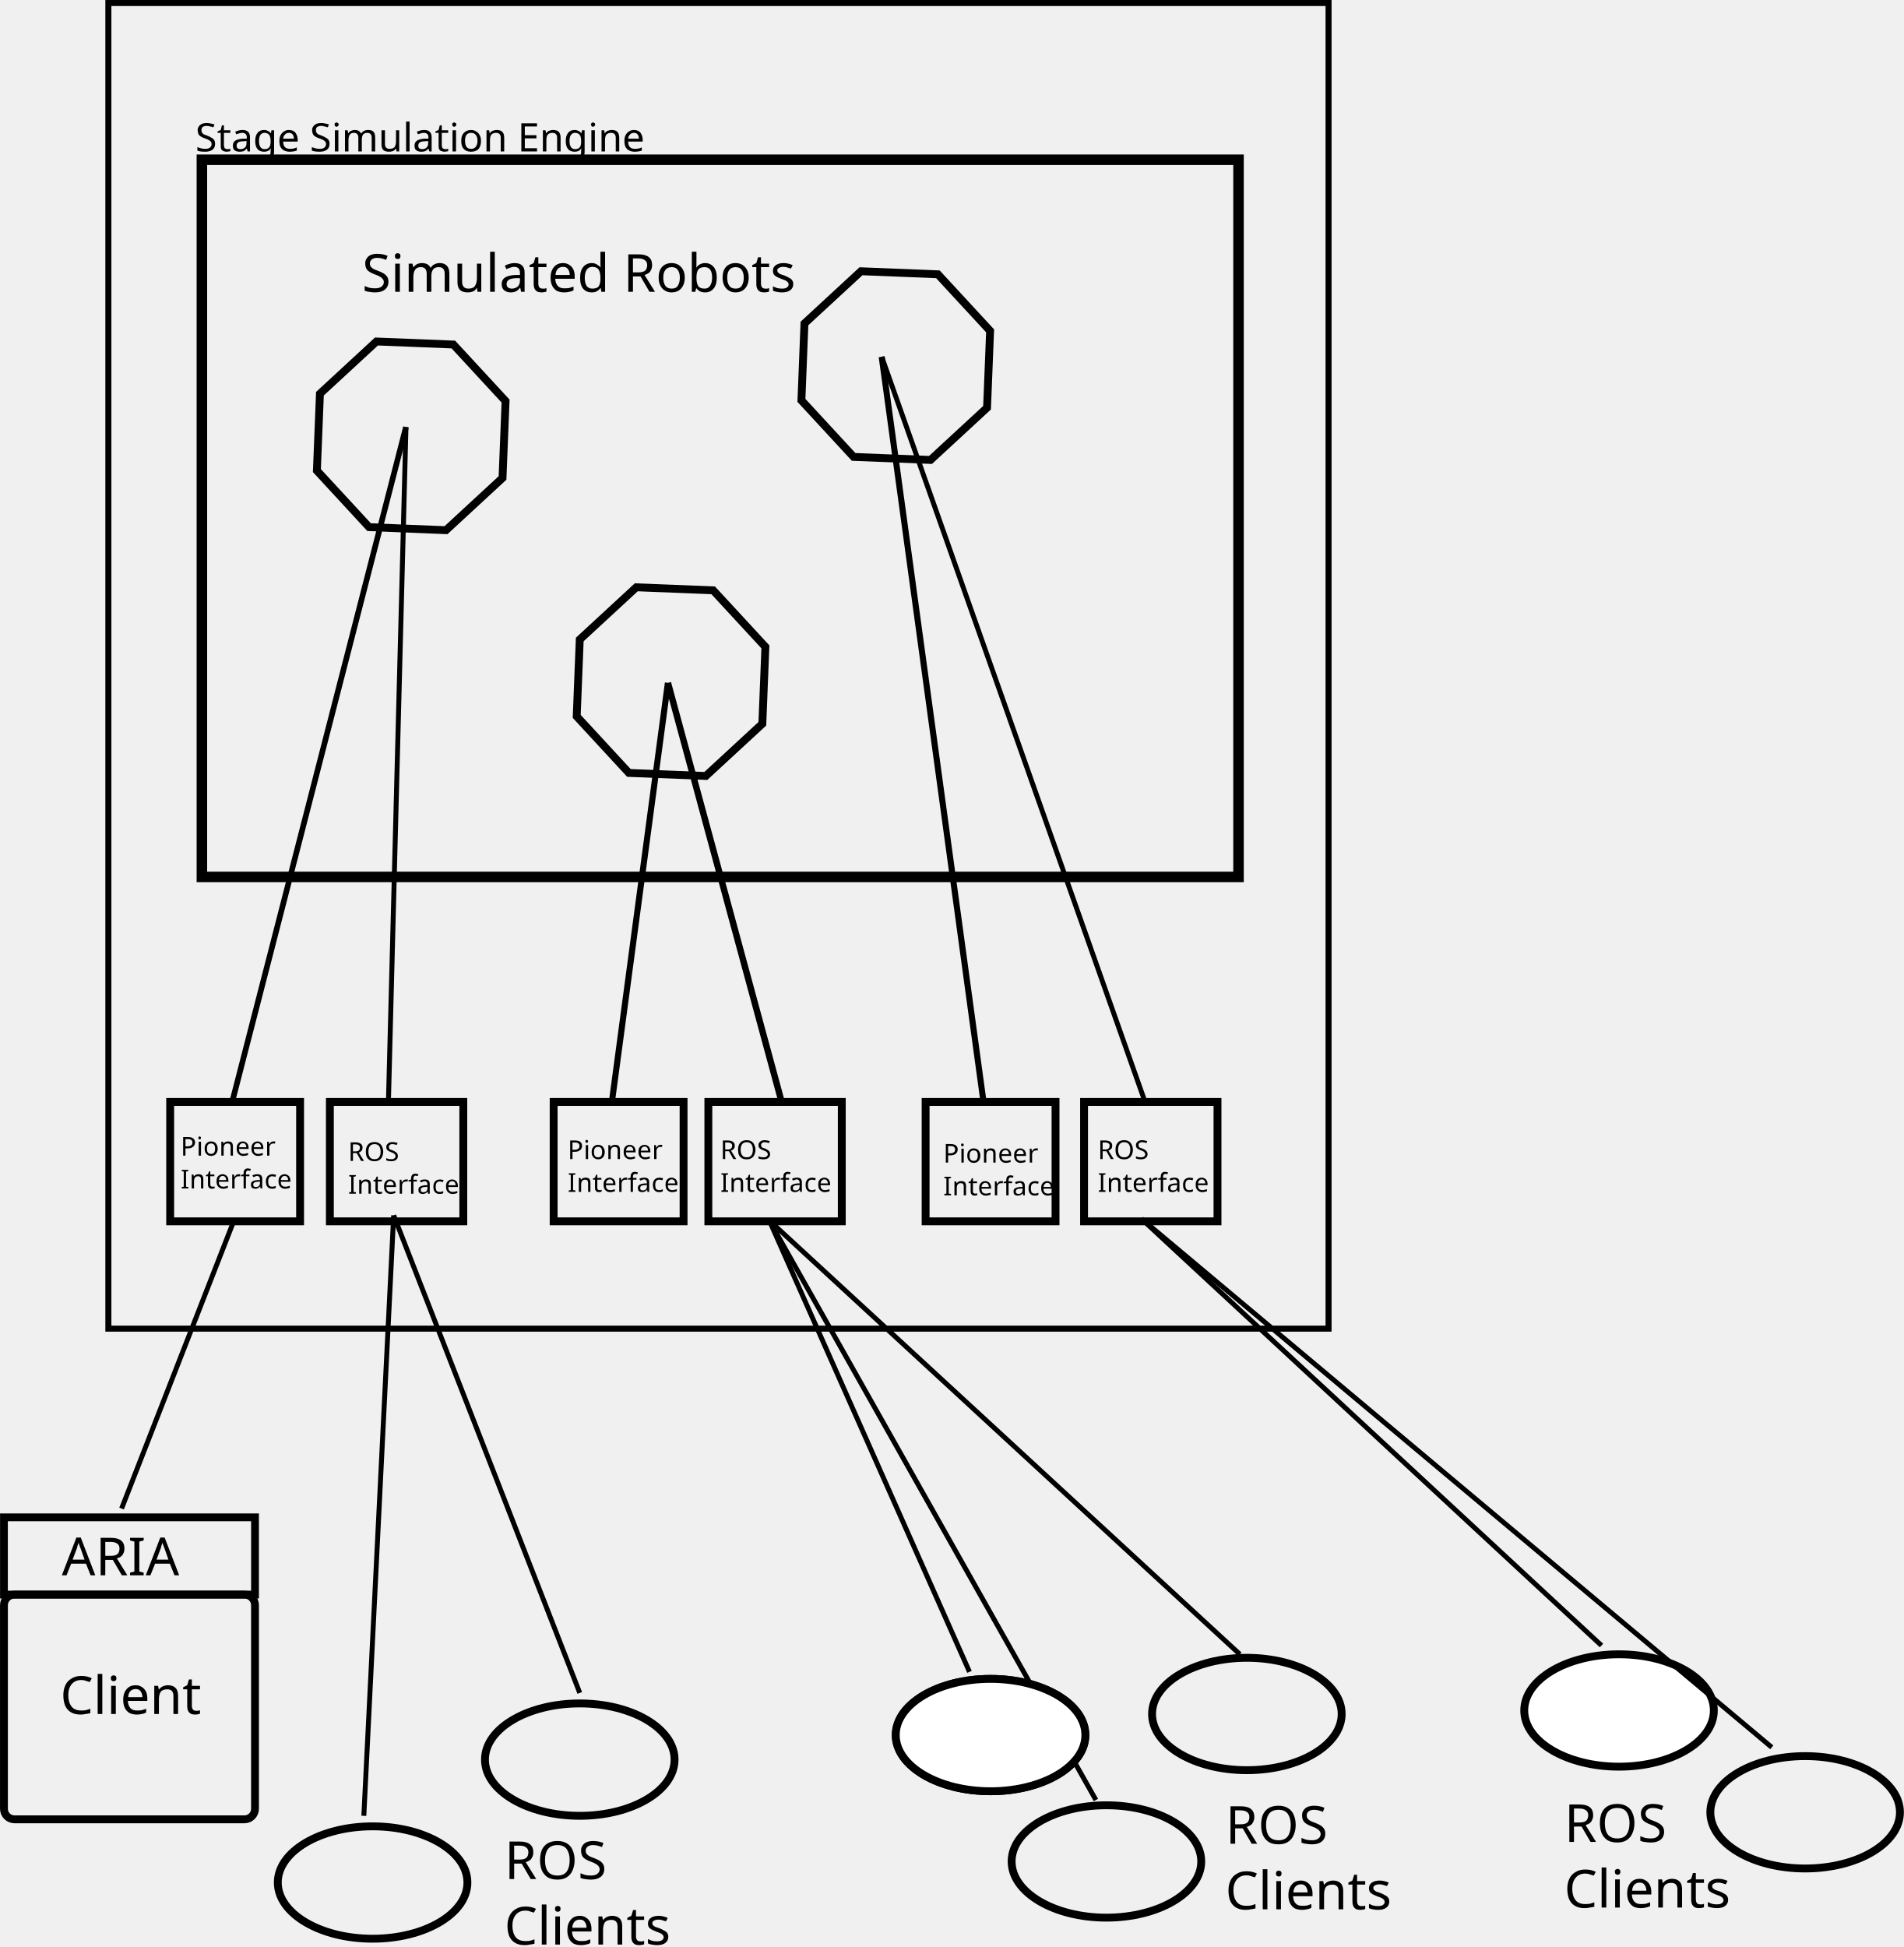
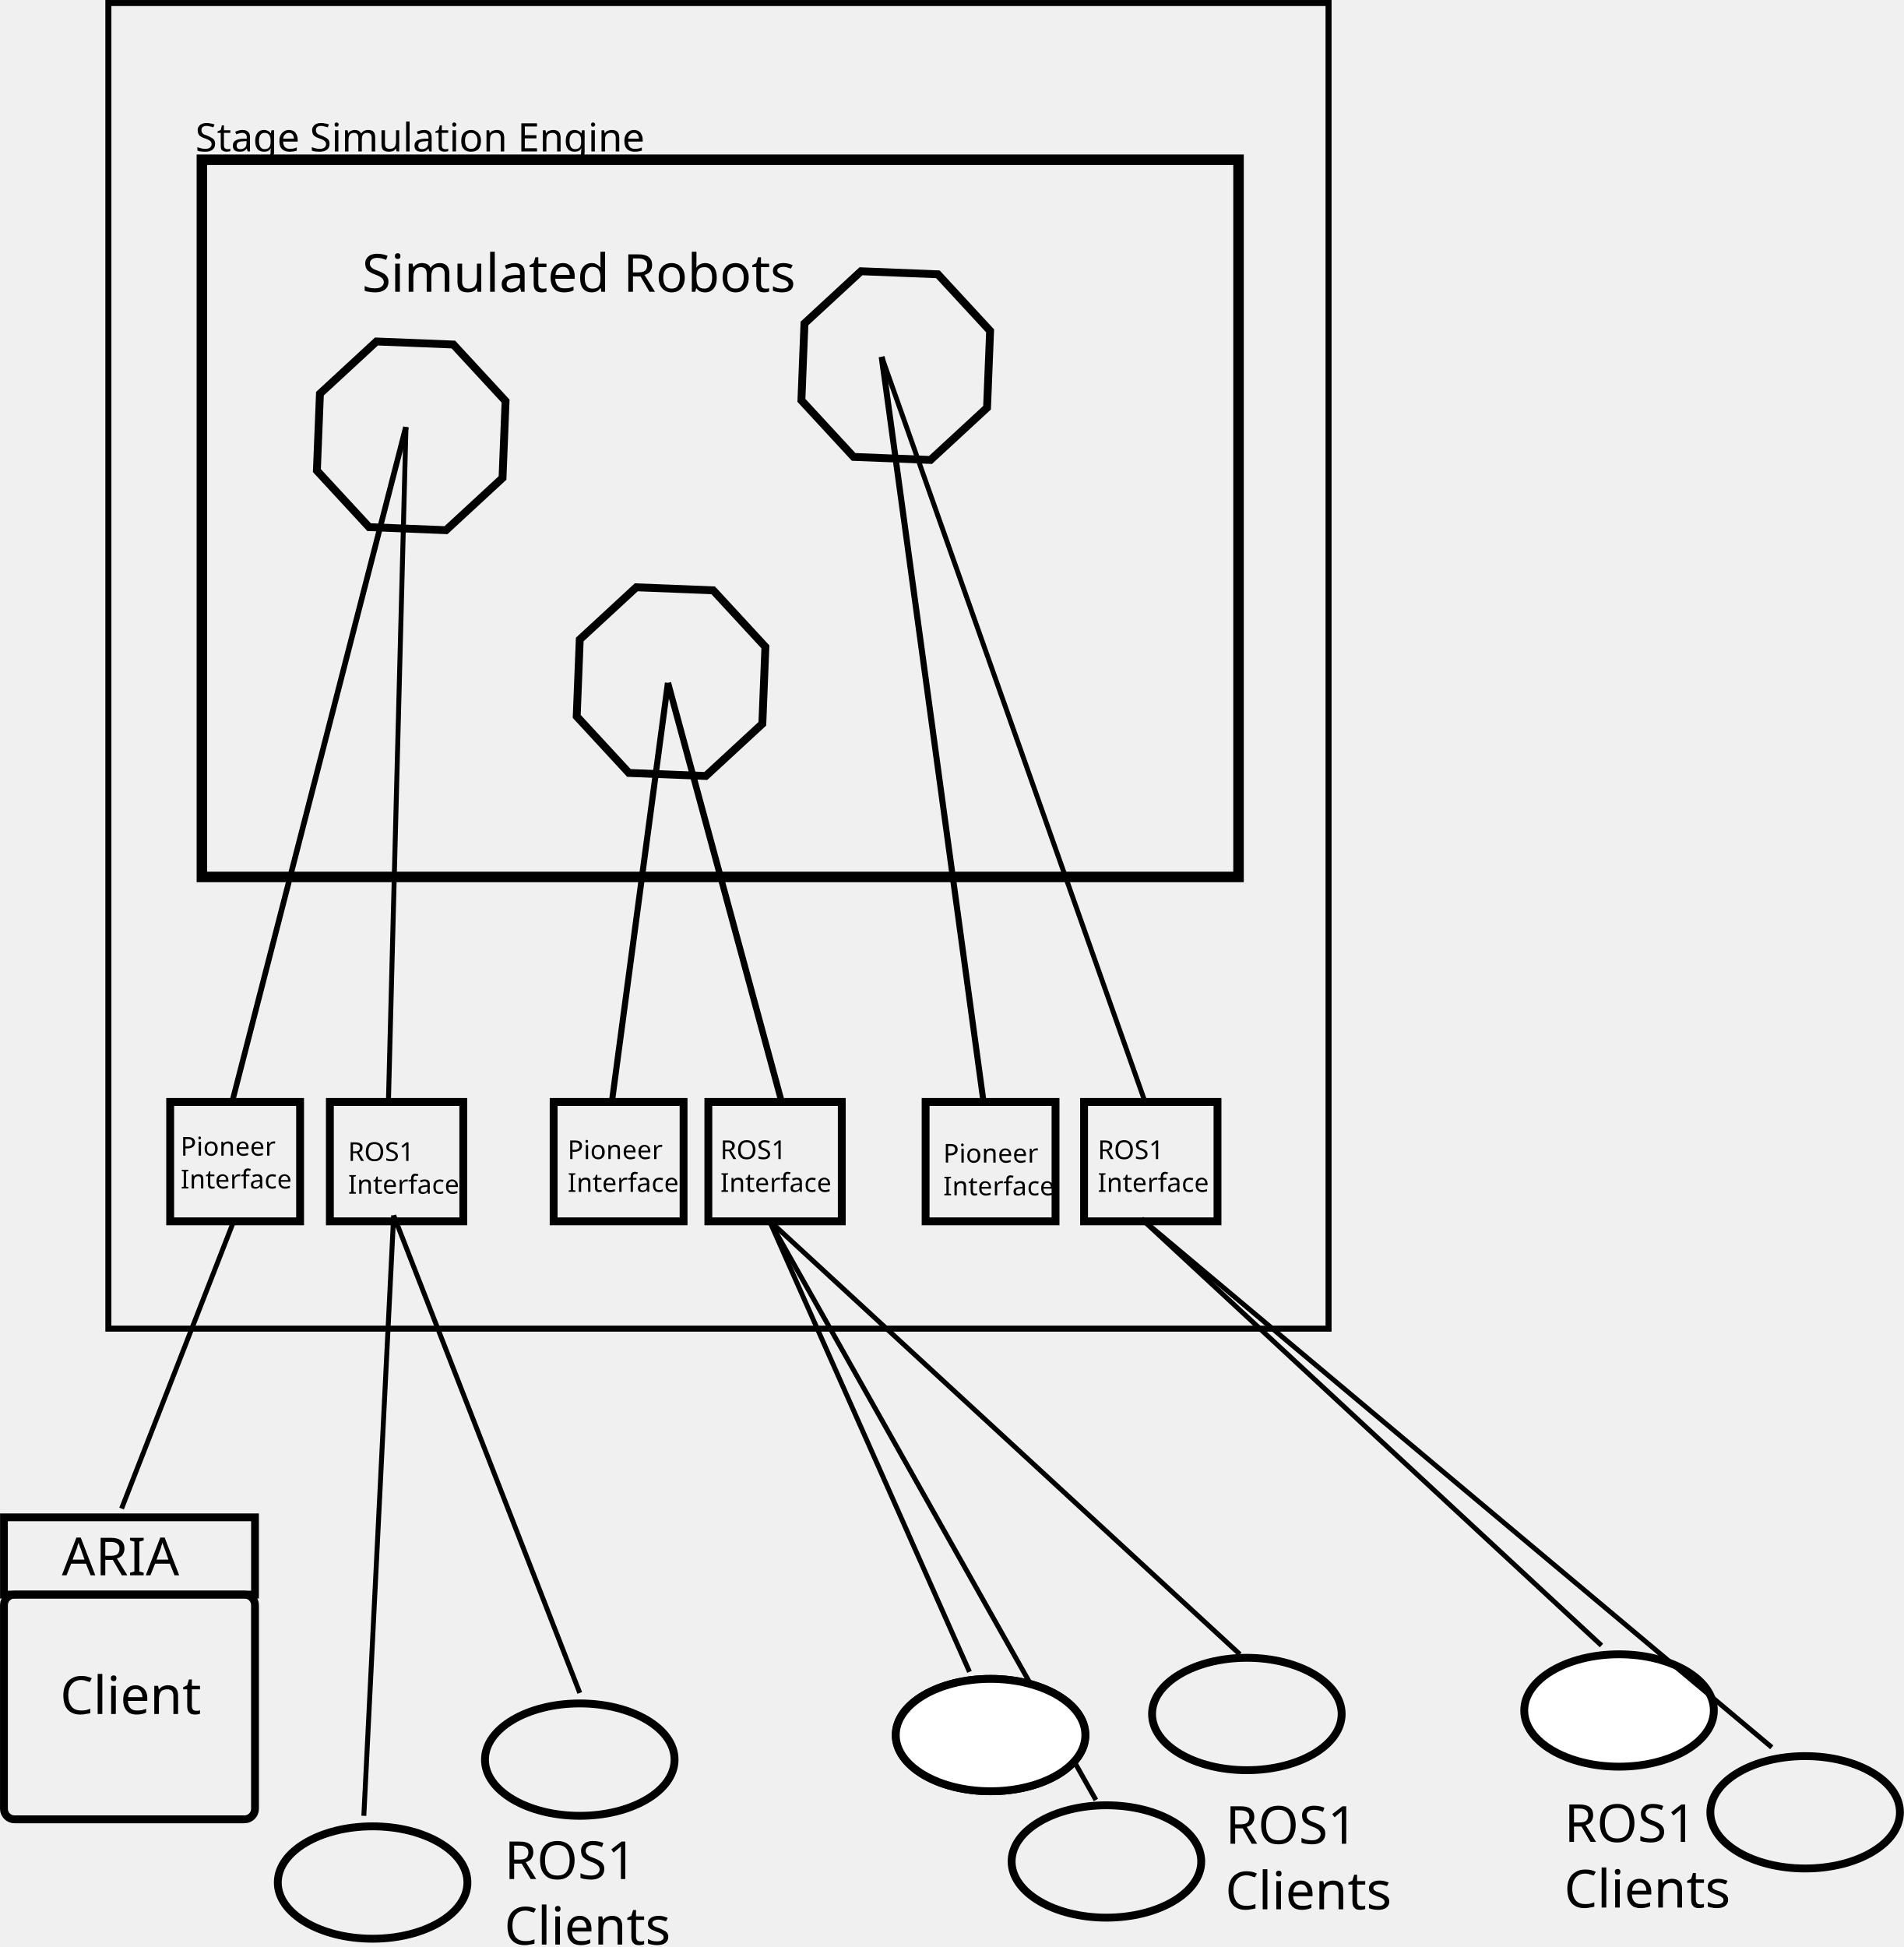
<svg xmlns="http://www.w3.org/2000/svg" width="4.035in" height="4.126in" viewBox="0 0 102.477 104.79" version="1.1" id="svg8">
  <defs id="defs2" />
  <g id="layer1" transform="translate(-5.079995,123.1432)">
    <rect style="opacity:1;fill:none;stroke:#000000;stroke-width:0.324;stroke-miterlimit:4;stroke-dasharray:none;stroke-opacity:1" id="rect10" width="65.678" height="71.347" x="10.912" y="-122.981" />
    <rect style="opacity:1;fill:none;stroke:#000000;stroke-width:0.566;stroke-miterlimit:4;stroke-dasharray:none;stroke-opacity:1" id="rect4520" width="55.798" height="38.6" x="15.946" y="-114.545" />
    <path style="opacity:1;fill:none;stroke:#000000;stroke-width:0.423;stroke-miterlimit:4;stroke-dasharray:none;stroke-opacity:1" id="path4522-3" d="m 58.208,-101.198 -3.043,2.81 -4.139,-0.164 -2.81,-3.043 0.164,-4.139 3.043,-2.81 4.139,0.164 2.81,3.043 z" />
    <path style="opacity:1;fill:none;stroke:#000000;stroke-width:0.423;stroke-miterlimit:4;stroke-dasharray:none;stroke-opacity:1" id="path4522-6" d="m 32.128,-97.418 -3.043,2.81 -4.139,-0.164 -2.81,-3.043 0.164,-4.139 3.043,-2.81 4.139,0.164 2.81,3.043 z" />
    <path style="opacity:1;fill:none;stroke:#000000;stroke-width:0.423;stroke-miterlimit:4;stroke-dasharray:none;stroke-opacity:1" id="path4522-35" d="m 46.113,-84.189 -3.043,2.81 -4.139,-0.164 -2.81,-3.043 0.164,-4.139 3.043,-2.81 4.139,0.164 2.81,3.043 z" />
    <rect style="opacity:1;fill:none;stroke:#000000;stroke-width:0.423;stroke-miterlimit:4;stroke-dasharray:none;stroke-opacity:1" id="rect4582" width="6.993" height="6.426" x="14.239" y="-63.835">
      </rect>
    <rect style="opacity:1;fill:none;stroke:#000000;stroke-width:0.423;stroke-miterlimit:4;stroke-dasharray:none;stroke-opacity:1" id="rect4584" width="7.182" height="6.426" x="22.835" y="-63.835" />
    <rect style="opacity:1;fill:none;stroke:#000000;stroke-width:0.423;stroke-miterlimit:4;stroke-dasharray:none;stroke-opacity:1" id="rect4582-9-2" width="6.993" height="6.426" x="34.88" y="-63.835" />
    <rect style="opacity:1;fill:none;stroke:#000000;stroke-width:0.423;stroke-miterlimit:4;stroke-dasharray:none;stroke-opacity:1" id="rect4584-1-7" width="7.182" height="6.426" x="43.207" y="-63.835" />
    <rect style="opacity:1;fill:none;stroke:#000000;stroke-width:0.423;stroke-miterlimit:4;stroke-dasharray:none;stroke-opacity:1" id="rect4582-9-2-0" width="6.993" height="6.426" x="54.901" y="-63.835" />
    <rect style="opacity:1;fill:none;stroke:#000000;stroke-width:0.423;stroke-miterlimit:4;stroke-dasharray:none;stroke-opacity:1" id="rect4584-1-7-9" width="7.182" height="6.426" x="63.43" y="-63.835" />
    <ellipse style="opacity:1;fill:none;stroke:#000000;stroke-width:0.423;stroke-miterlimit:4;stroke-dasharray:none;stroke-opacity:1" id="path4667" cx="36.286" cy="-28.438" rx="5.103" ry="3.024" />
    <ellipse style="opacity:1;fill:none;stroke:#000000;stroke-width:0.423;stroke-miterlimit:4;stroke-dasharray:none;stroke-opacity:1" id="path4667-3" cx="25.135" cy="-21.823" rx="5.103" ry="3.024" />
    <ellipse style="opacity:1;fill:#ffffff;fill-opacity:1;stroke:#000000;stroke-width:0.423;stroke-miterlimit:4;stroke-dasharray:none;stroke-opacity:1" id="path4667-6" cx="92.226" cy="-31.083" rx="5.103" ry="3.024" />
    <ellipse style="opacity:1;fill:none;stroke:#000000;stroke-width:0.423;stroke-miterlimit:4;stroke-dasharray:none;stroke-opacity:1" id="path4667-0" cx="102.243" cy="-25.603" rx="5.103" ry="3.024" />
    <ellipse style="opacity:1;fill:none;stroke:#000000;stroke-width:0.423;stroke-miterlimit:4;stroke-dasharray:none;stroke-opacity:1" id="path4667-62" cx="58.397" cy="-29.76" rx="5.103" ry="3.024" />
    <ellipse style="opacity:1;fill:none;stroke:#000000;stroke-width:0.423;stroke-miterlimit:4;stroke-dasharray:none;stroke-opacity:1" id="path4667-61" cx="64.634" cy="-22.957" rx="5.103" ry="3.024" />
    <ellipse style="opacity:1;fill:none;stroke:#000000;stroke-width:0.423;stroke-miterlimit:4;stroke-dasharray:none;stroke-opacity:1" id="path4667-8" cx="72.193" cy="-30.894" rx="5.103" ry="3.024" />
    <rect style="opacity:1;fill:none;stroke:#000000;stroke-width:0.419;stroke-miterlimit:4;stroke-dasharray:none;stroke-opacity:1" id="rect4728" width="13.513" height="4.158" x="5.292" y="-41.478" />
    <rect style="opacity:1;fill:none;stroke:#000000;stroke-width:0.423;stroke-miterlimit:4;stroke-dasharray:none;stroke-opacity:1" id="rect4728-9" width="13.513" height="12.095" x="5.292" y="-37.32" ry="0.567" />
    <path style="fill:none;fill-rule:evenodd;stroke:#000000;stroke-width:0.304px;stroke-linecap:butt;stroke-linejoin:miter;stroke-opacity:1" d="m 26.931,-100.158 -9.355,36.323" id="path4745" />
    <path style="fill:none;fill-rule:evenodd;stroke:#000000;stroke-width:0.265px;stroke-linecap:butt;stroke-linejoin:miter;stroke-opacity:1" d="m 26.931,-100.158 -0.945,36.323" id="path4747" />
    <path style="fill:none;fill-rule:evenodd;stroke:#000000;stroke-width:0.328px;stroke-linecap:butt;stroke-linejoin:miter;stroke-opacity:1" d="m 41.031,-86.392 -3.016,22.553" id="path4749" />
    <path style="fill:none;fill-rule:evenodd;stroke:#000000;stroke-width:0.345px;stroke-linecap:butt;stroke-linejoin:miter;stroke-opacity:1" d="m 41.031,-86.392 6.121,22.557" id="path4751" />
    <path style="fill:none;fill-rule:evenodd;stroke:#000000;stroke-width:0.328px;stroke-linecap:butt;stroke-linejoin:miter;stroke-opacity:1" d="m 52.539,-103.938 5.479,40.104" id="path4753" />
    <path style="fill:none;fill-rule:evenodd;stroke:#000000;stroke-width:0.265px;stroke-linecap:butt;stroke-linejoin:miter;stroke-opacity:1" d="m 52.539,-103.938 14.174,40.103" id="path4755" />
    <text xml:space="preserve" style="font-style:normal;font-weight:normal;font-size:10.583px;line-height:1.25;font-family:sans-serif;letter-spacing:0px;word-spacing:0px;fill:#000000;fill-opacity:1;stroke:none;stroke-width:0.265" x="24.568" y="-107.435" id="text4759">
      <tspan id="tspan4757" x="24.568" y="-107.435" style="font-style:normal;font-variant:normal;font-weight:normal;font-stretch:normal;font-size:2.822px;font-family:'Gorton Digital';-inkscape-font-specification:'Gorton Digital, Normal';font-variant-ligatures:normal;font-variant-caps:normal;font-variant-numeric:normal;font-feature-settings:normal;text-align:start;writing-mode:lr-tb;text-anchor:start;stroke-width:0.265">Simulated Robots</tspan>
    </text>
    <text xml:space="preserve" style="font-style:normal;font-variant:normal;font-weight:normal;font-stretch:normal;font-size:1.411px;line-height:1.25;font-family:'Gorton Digital';-inkscape-font-specification:'Gorton Digital, Normal';font-variant-ligatures:normal;font-variant-caps:normal;font-variant-numeric:normal;font-feature-settings:normal;text-align:start;letter-spacing:0px;word-spacing:0px;writing-mode:lr-tb;text-anchor:start;fill:#000000;fill-opacity:1;stroke:none;stroke-width:0.265" x="14.798" y="-60.943" id="text4765">
      <tspan x="14.798" y="-60.943" style="font-style:normal;font-variant:normal;font-weight:normal;font-stretch:normal;font-size:1.411px;font-family:'Gorton Digital';-inkscape-font-specification:'Gorton Digital, Normal';font-variant-ligatures:normal;font-variant-caps:normal;font-variant-numeric:normal;font-feature-settings:normal;text-align:start;writing-mode:lr-tb;text-anchor:start;stroke-width:0.265" id="tspan4775">Pioneer </tspan>
      <tspan x="14.798" y="-59.18" style="font-style:normal;font-variant:normal;font-weight:normal;font-stretch:normal;font-size:1.411px;font-family:'Gorton Digital';-inkscape-font-specification:'Gorton Digital, Normal';font-variant-ligatures:normal;font-variant-caps:normal;font-variant-numeric:normal;font-feature-settings:normal;text-align:start;writing-mode:lr-tb;text-anchor:start;stroke-width:0.265" id="tspan4779">Interface</tspan>
    </text>
    <text xml:space="preserve" style="font-style:normal;font-variant:normal;font-weight:normal;font-stretch:normal;font-size:1.411px;line-height:1.25;font-family:'Gorton Digital';-inkscape-font-specification:'Gorton Digital, Normal';font-variant-ligatures:normal;font-variant-caps:normal;font-variant-numeric:normal;font-feature-settings:normal;text-align:start;letter-spacing:0px;word-spacing:0px;writing-mode:lr-tb;text-anchor:start;fill:#000000;fill-opacity:1;stroke:none;stroke-width:0.265" x="55.849" y="-60.57" id="text4765-7">
      <tspan x="55.849" y="-60.57" style="font-style:normal;font-variant:normal;font-weight:normal;font-stretch:normal;font-size:1.411px;font-family:'Gorton Digital';-inkscape-font-specification:'Gorton Digital, Normal';font-variant-ligatures:normal;font-variant-caps:normal;font-variant-numeric:normal;font-feature-settings:normal;text-align:start;writing-mode:lr-tb;text-anchor:start;stroke-width:0.265" id="tspan4775-7">Pioneer </tspan>
      <tspan x="55.849" y="-58.806" style="font-style:normal;font-variant:normal;font-weight:normal;font-stretch:normal;font-size:1.411px;font-family:'Gorton Digital';-inkscape-font-specification:'Gorton Digital, Normal';font-variant-ligatures:normal;font-variant-caps:normal;font-variant-numeric:normal;font-feature-settings:normal;text-align:start;writing-mode:lr-tb;text-anchor:start;stroke-width:0.265" id="tspan4779-0">Interface</tspan>
    </text>
    <text xml:space="preserve" style="font-style:normal;font-variant:normal;font-weight:normal;font-stretch:normal;font-size:1.411px;line-height:1.25;font-family:'Gorton Digital';-inkscape-font-specification:'Gorton Digital, Normal';font-variant-ligatures:normal;font-variant-caps:normal;font-variant-numeric:normal;font-feature-settings:normal;text-align:start;letter-spacing:0px;word-spacing:0px;writing-mode:lr-tb;text-anchor:start;fill:#000000;fill-opacity:1;stroke:none;stroke-width:0.265" x="35.627" y="-60.759" id="text4765-4">
      <tspan x="35.627" y="-60.759" style="font-style:normal;font-variant:normal;font-weight:normal;font-stretch:normal;font-size:1.411px;font-family:'Gorton Digital';-inkscape-font-specification:'Gorton Digital, Normal';font-variant-ligatures:normal;font-variant-caps:normal;font-variant-numeric:normal;font-feature-settings:normal;text-align:start;writing-mode:lr-tb;text-anchor:start;stroke-width:0.265" id="tspan4775-5">Pioneer </tspan>
      <tspan x="35.627" y="-58.995" style="font-style:normal;font-variant:normal;font-weight:normal;font-stretch:normal;font-size:1.411px;font-family:'Gorton Digital';-inkscape-font-specification:'Gorton Digital, Normal';font-variant-ligatures:normal;font-variant-caps:normal;font-variant-numeric:normal;font-feature-settings:normal;text-align:start;writing-mode:lr-tb;text-anchor:start;stroke-width:0.265" id="tspan4779-3">Interface</tspan>
    </text>
    <text xml:space="preserve" style="font-style:normal;font-variant:normal;font-weight:normal;font-stretch:normal;font-size:1.411px;line-height:1.25;font-family:'Gorton Digital';-inkscape-font-specification:'Gorton Digital, Normal';font-variant-ligatures:normal;font-variant-caps:normal;font-variant-numeric:normal;font-feature-settings:normal;text-align:start;letter-spacing:0px;word-spacing:0px;writing-mode:lr-tb;text-anchor:start;fill:#000000;fill-opacity:1;stroke:none;stroke-width:0.265" x="23.812" y="-60.66" id="text4814">
-       <tspan x="23.812" y="-60.66" style="font-style:normal;font-variant:normal;font-weight:normal;font-stretch:normal;font-size:1.411px;font-family:'Gorton Digital';-inkscape-font-specification:'Gorton Digital, Normal';font-variant-ligatures:normal;font-variant-caps:normal;font-variant-numeric:normal;font-feature-settings:normal;text-align:start;writing-mode:lr-tb;text-anchor:start;stroke-width:0.265" id="tspan4816">ROS</tspan>
+       <tspan x="23.812" y="-60.66" style="font-style:normal;font-variant:normal;font-weight:normal;font-stretch:normal;font-size:1.411px;font-family:'Gorton Digital';-inkscape-font-specification:'Gorton Digital, Normal';font-variant-ligatures:normal;font-variant-caps:normal;font-variant-numeric:normal;font-feature-settings:normal;text-align:start;writing-mode:lr-tb;text-anchor:start;stroke-width:0.265" id="tspan4816">ROS1</tspan>
      <tspan x="23.812" y="-58.896" style="font-style:normal;font-variant:normal;font-weight:normal;font-stretch:normal;font-size:1.411px;font-family:'Gorton Digital';-inkscape-font-specification:'Gorton Digital, Normal';font-variant-ligatures:normal;font-variant-caps:normal;font-variant-numeric:normal;font-feature-settings:normal;text-align:start;writing-mode:lr-tb;text-anchor:start;stroke-width:0.265" id="tspan4820">Interface</tspan>
    </text>
    <text xml:space="preserve" style="font-style:normal;font-variant:normal;font-weight:normal;font-stretch:normal;font-size:1.411px;line-height:1.25;font-family:'Gorton Digital';-inkscape-font-specification:'Gorton Digital, Normal';font-variant-ligatures:normal;font-variant-caps:normal;font-variant-numeric:normal;font-feature-settings:normal;text-align:start;letter-spacing:0px;word-spacing:0px;writing-mode:lr-tb;text-anchor:start;fill:#000000;fill-opacity:1;stroke:none;stroke-width:0.265" x="43.848" y="-60.759" id="text4814-9">
-       <tspan x="43.848" y="-60.759" style="font-style:normal;font-variant:normal;font-weight:normal;font-stretch:normal;font-size:1.411px;font-family:'Gorton Digital';-inkscape-font-specification:'Gorton Digital, Normal';font-variant-ligatures:normal;font-variant-caps:normal;font-variant-numeric:normal;font-feature-settings:normal;text-align:start;writing-mode:lr-tb;text-anchor:start;stroke-width:0.265" id="tspan4816-7">ROS</tspan>
+       <tspan x="43.848" y="-60.759" style="font-style:normal;font-variant:normal;font-weight:normal;font-stretch:normal;font-size:1.411px;font-family:'Gorton Digital';-inkscape-font-specification:'Gorton Digital, Normal';font-variant-ligatures:normal;font-variant-caps:normal;font-variant-numeric:normal;font-feature-settings:normal;text-align:start;writing-mode:lr-tb;text-anchor:start;stroke-width:0.265" id="tspan4816-7">ROS1</tspan>
      <tspan x="43.848" y="-58.995" style="font-style:normal;font-variant:normal;font-weight:normal;font-stretch:normal;font-size:1.411px;font-family:'Gorton Digital';-inkscape-font-specification:'Gorton Digital, Normal';font-variant-ligatures:normal;font-variant-caps:normal;font-variant-numeric:normal;font-feature-settings:normal;text-align:start;writing-mode:lr-tb;text-anchor:start;stroke-width:0.265" id="tspan4820-6">Interface</tspan>
    </text>
    <text xml:space="preserve" style="font-style:normal;font-variant:normal;font-weight:normal;font-stretch:normal;font-size:1.411px;line-height:1.25;font-family:'Gorton Digital';-inkscape-font-specification:'Gorton Digital, Normal';font-variant-ligatures:normal;font-variant-caps:normal;font-variant-numeric:normal;font-feature-settings:normal;text-align:start;letter-spacing:0px;word-spacing:0px;writing-mode:lr-tb;text-anchor:start;fill:#000000;fill-opacity:1;stroke:none;stroke-width:0.265" x="64.164" y="-60.759" id="text4814-5">
-       <tspan x="64.164" y="-60.759" style="font-style:normal;font-variant:normal;font-weight:normal;font-stretch:normal;font-size:1.411px;font-family:'Gorton Digital';-inkscape-font-specification:'Gorton Digital, Normal';font-variant-ligatures:normal;font-variant-caps:normal;font-variant-numeric:normal;font-feature-settings:normal;text-align:start;writing-mode:lr-tb;text-anchor:start;stroke-width:0.265" id="tspan4816-0">ROS</tspan>
+       <tspan x="64.164" y="-60.759" style="font-style:normal;font-variant:normal;font-weight:normal;font-stretch:normal;font-size:1.411px;font-family:'Gorton Digital';-inkscape-font-specification:'Gorton Digital, Normal';font-variant-ligatures:normal;font-variant-caps:normal;font-variant-numeric:normal;font-feature-settings:normal;text-align:start;writing-mode:lr-tb;text-anchor:start;stroke-width:0.265" id="tspan4816-0">ROS1</tspan>
      <tspan x="64.164" y="-58.995" style="font-style:normal;font-variant:normal;font-weight:normal;font-stretch:normal;font-size:1.411px;font-family:'Gorton Digital';-inkscape-font-specification:'Gorton Digital, Normal';font-variant-ligatures:normal;font-variant-caps:normal;font-variant-numeric:normal;font-feature-settings:normal;text-align:start;writing-mode:lr-tb;text-anchor:start;stroke-width:0.265" id="tspan4820-69">Interface</tspan>
    </text>
    <text xml:space="preserve" style="font-style:normal;font-variant:normal;font-weight:normal;font-stretch:normal;font-size:2.822px;line-height:1.25;font-family:'Gorton Digital';-inkscape-font-specification:'Gorton Digital, Normal';font-variant-ligatures:normal;font-variant-caps:normal;font-variant-numeric:normal;font-feature-settings:normal;text-align:start;letter-spacing:0px;word-spacing:0px;writing-mode:lr-tb;text-anchor:start;fill:#000000;fill-opacity:1;stroke:none;stroke-width:0.265" x="15.592" y="-114.994" id="text4859">
      <tspan id="tspan4857" x="15.592" y="-114.994" style="font-style:normal;font-variant:normal;font-weight:normal;font-stretch:normal;font-size:2.117px;font-family:'Gorton Digital';-inkscape-font-specification:'Gorton Digital, Normal';font-variant-ligatures:normal;font-variant-caps:normal;font-variant-numeric:normal;font-feature-settings:normal;text-align:start;writing-mode:lr-tb;text-anchor:start;stroke-width:0.265">Stage Simulation Engine</tspan>
    </text>
    <text xml:space="preserve" style="font-style:normal;font-variant:normal;font-weight:normal;font-stretch:normal;font-size:2.822px;line-height:1.25;font-family:'Gorton Digital';-inkscape-font-specification:'Gorton Digital, Normal';font-variant-ligatures:normal;font-variant-caps:normal;font-variant-numeric:normal;font-feature-settings:normal;text-align:start;letter-spacing:0px;word-spacing:0px;writing-mode:lr-tb;text-anchor:start;fill:#000000;fill-opacity:1;stroke:none;stroke-width:0.265" x="32.222" y="-22.012" id="text4863">
-       <tspan id="tspan4861" x="32.222" y="-22.012" style="stroke-width:0.265">ROS</tspan>
+       <tspan id="tspan4861" x="32.222" y="-22.012" style="stroke-width:0.265">ROS1</tspan>
      <tspan x="32.222" y="-18.484" style="stroke-width:0.265" id="tspan4865">Clients</tspan>
    </text>
    <text xml:space="preserve" style="font-style:normal;font-variant:normal;font-weight:normal;font-stretch:normal;font-size:2.822px;line-height:1.25;font-family:'Gorton Digital';-inkscape-font-specification:'Gorton Digital, Normal';font-variant-ligatures:normal;font-variant-caps:normal;font-variant-numeric:normal;font-feature-settings:normal;text-align:start;letter-spacing:0px;word-spacing:0px;writing-mode:lr-tb;text-anchor:start;fill:#000000;fill-opacity:1;stroke:none;stroke-width:0.265" x="8.41" y="-38.359" id="text4869">
      <tspan id="tspan4867" x="8.41" y="-38.359" style="stroke-width:0.265">ARIA</tspan>
    </text>
    <text xml:space="preserve" style="font-style:normal;font-variant:normal;font-weight:normal;font-stretch:normal;font-size:2.822px;line-height:1.25;font-family:'Gorton Digital';-inkscape-font-specification:'Gorton Digital, Normal';font-variant-ligatures:normal;font-variant-caps:normal;font-variant-numeric:normal;font-feature-settings:normal;text-align:start;letter-spacing:0px;word-spacing:0px;writing-mode:lr-tb;text-anchor:start;fill:#000000;fill-opacity:1;stroke:none;stroke-width:0.265" x="8.315" y="-30.894" id="text4873">
      <tspan id="tspan4871" x="8.315" y="-30.894" style="stroke-width:0.265">Client</tspan>
    </text>
    <text xml:space="preserve" style="font-style:normal;font-variant:normal;font-weight:normal;font-stretch:normal;font-size:2.822px;line-height:1.25;font-family:'Gorton Digital';-inkscape-font-specification:'Gorton Digital, Normal';font-variant-ligatures:normal;font-variant-caps:normal;font-variant-numeric:normal;font-feature-settings:normal;text-align:start;letter-spacing:0px;word-spacing:0px;writing-mode:lr-tb;text-anchor:start;fill:#000000;fill-opacity:1;stroke:none;stroke-width:0.265" x="89.27" y="-24.005" id="text4863-4">
-       <tspan id="tspan4861-7" x="89.27" y="-24.005" style="stroke-width:0.265">ROS</tspan>
+       <tspan id="tspan4861-7" x="89.27" y="-24.005" style="stroke-width:0.265">ROS1</tspan>
      <tspan x="89.27" y="-20.477" style="stroke-width:0.265" id="tspan4865-5">Clients</tspan>
    </text>
    <text xml:space="preserve" style="font-style:normal;font-variant:normal;font-weight:normal;font-stretch:normal;font-size:2.822px;line-height:1.25;font-family:'Gorton Digital';-inkscape-font-specification:'Gorton Digital, Normal';font-variant-ligatures:normal;font-variant-caps:normal;font-variant-numeric:normal;font-feature-settings:normal;text-align:start;letter-spacing:0px;word-spacing:0px;writing-mode:lr-tb;text-anchor:start;fill:#000000;fill-opacity:1;stroke:none;stroke-width:0.265" x="71.032" y="-23.91" id="text4863-6">
-       <tspan id="tspan4861-5" x="71.032" y="-23.91" style="stroke-width:0.265">ROS</tspan>
+       <tspan id="tspan4861-5" x="71.032" y="-23.91" style="stroke-width:0.265">ROS1</tspan>
      <tspan x="71.032" y="-20.382" style="stroke-width:0.265" id="tspan4865-7">Clients</tspan>
    </text>
    <path style="fill:none;fill-rule:evenodd;stroke:#000000;stroke-width:0.265px;stroke-linecap:butt;stroke-linejoin:miter;stroke-opacity:1" d="M 17.67,-57.447 11.623,-41.95" id="path4925" />
    <path style="fill:none;fill-rule:evenodd;stroke:#000000;stroke-width:0.265px;stroke-linecap:butt;stroke-linejoin:miter;stroke-opacity:1" d="m 24.663,-25.414 1.606,-32.317" id="path4927" />
    <path style="fill:none;fill-rule:evenodd;stroke:#000000;stroke-width:0.265px;stroke-linecap:butt;stroke-linejoin:miter;stroke-opacity:1" d="M 36.286,-32.028 26.269,-57.731" id="path4929" />
    <path style="fill:none;fill-rule:evenodd;stroke:#000000;stroke-width:0.265px;stroke-linecap:butt;stroke-linejoin:miter;stroke-opacity:1" d="M 57.263,-33.162 46.491,-57.447" id="path4931" />
    <path style="fill:none;fill-rule:evenodd;stroke:#000000;stroke-width:0.265px;stroke-linecap:butt;stroke-linejoin:miter;stroke-opacity:1" d="M 71.815,-34.107 46.491,-57.447" id="path4933" />
    <path style="fill:none;fill-rule:evenodd;stroke:#000000;stroke-width:0.265px;stroke-linecap:butt;stroke-linejoin:miter;stroke-opacity:1" d="M 64.067,-26.264 46.491,-57.447" id="path4935" />
    <path style="fill:none;fill-rule:evenodd;stroke:#000000;stroke-width:0.265px;stroke-linecap:butt;stroke-linejoin:miter;stroke-opacity:1" d="M 91.281,-34.58 66.524,-57.542" id="path4937" />
    <path style="fill:none;fill-rule:evenodd;stroke:#000000;stroke-width:0.265px;stroke-linecap:butt;stroke-linejoin:miter;stroke-opacity:1" d="M 100.447,-29.099 66.524,-57.542" id="path4939" />
    <ellipse ry="3.024" rx="5.103" cy="-29.76" cx="58.397" id="ellipse4941" style="opacity:1;fill:#ffffff;fill-opacity:1;stroke:#000000;stroke-width:0.423;stroke-miterlimit:4;stroke-dasharray:none;stroke-opacity:1" />
  </g>
</svg>
